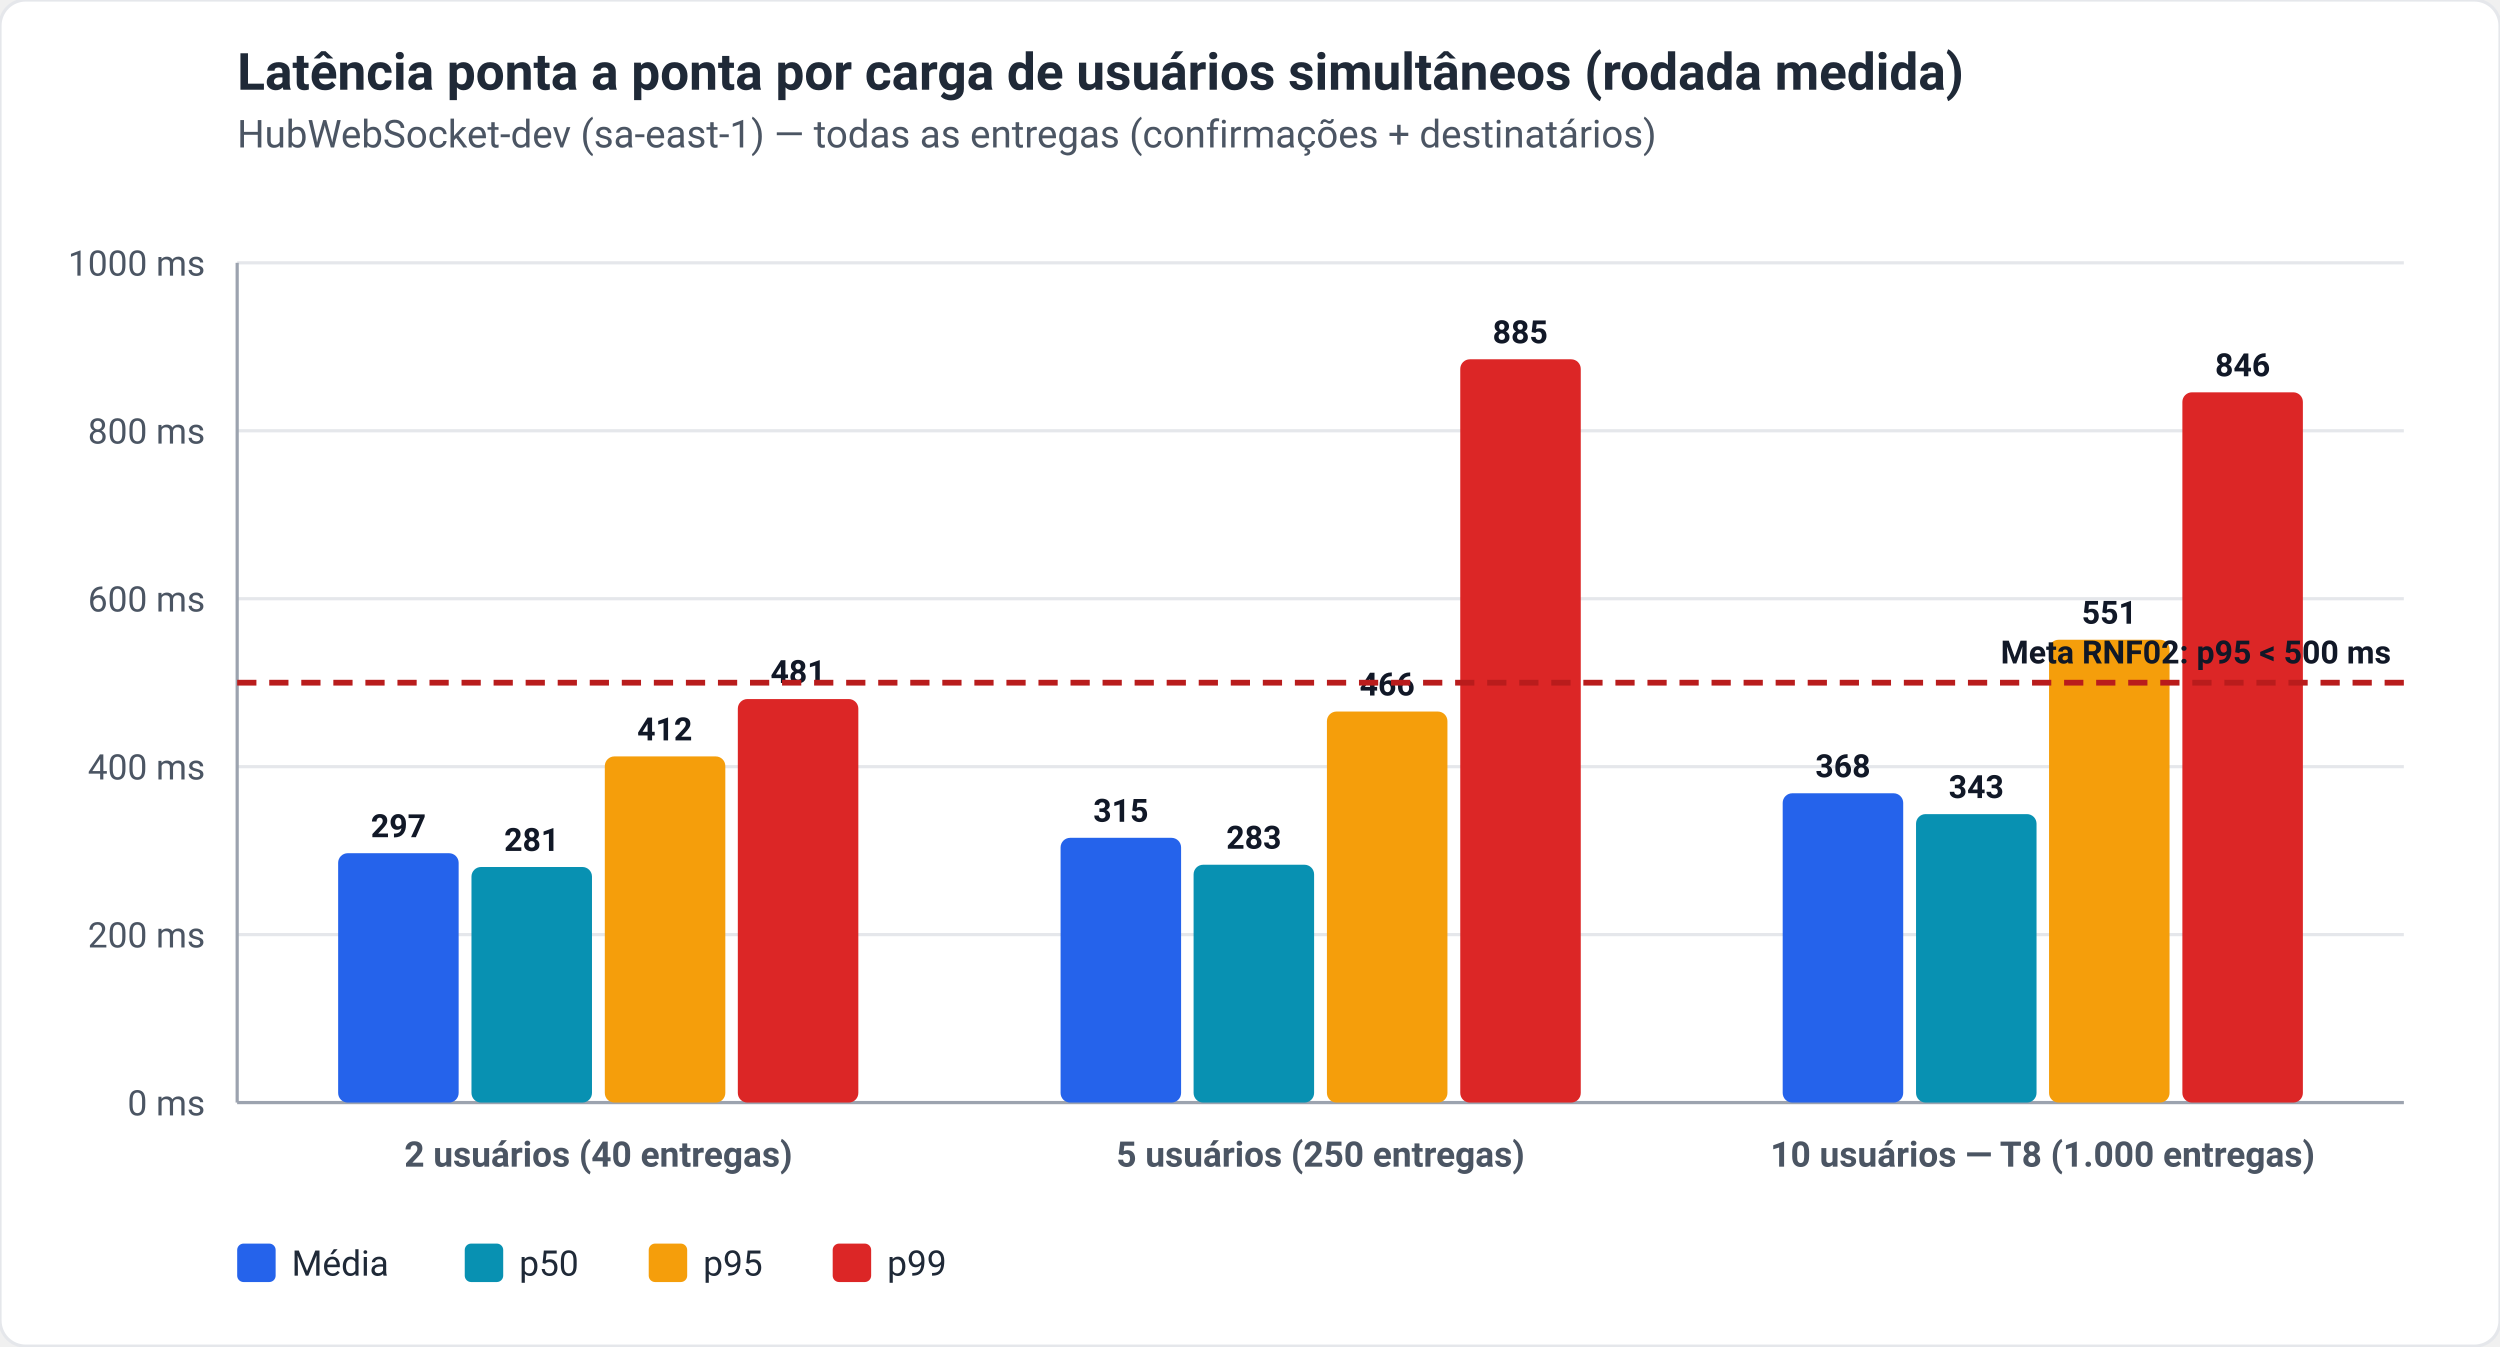
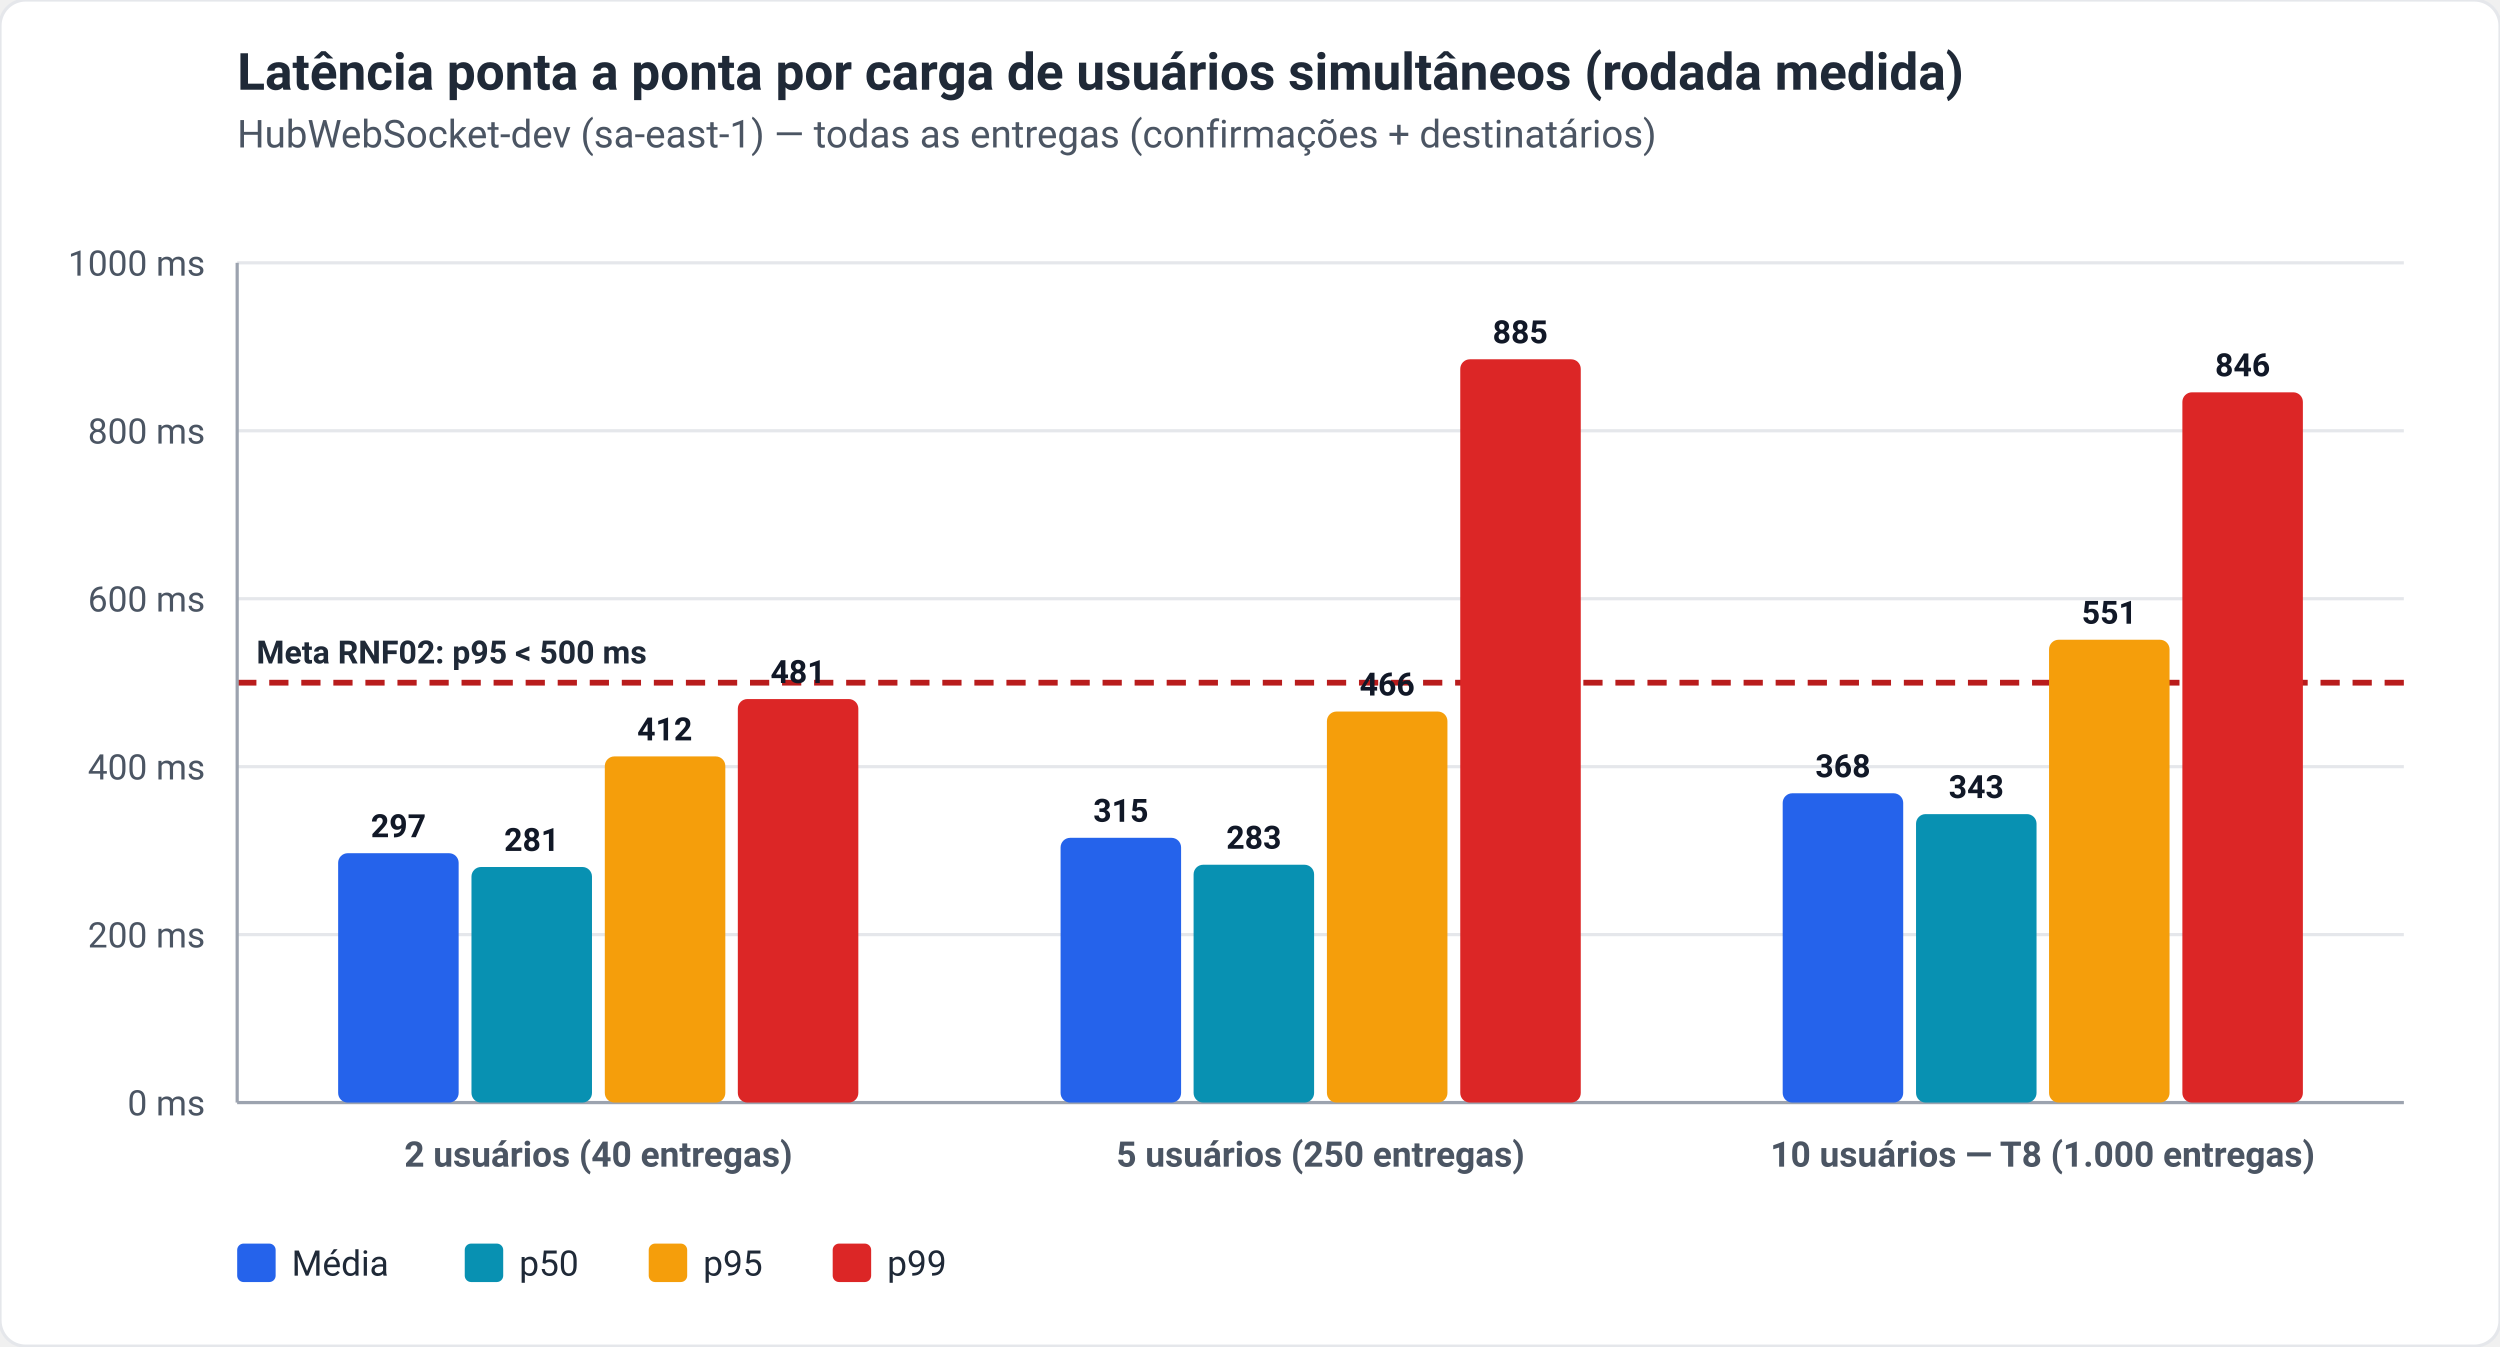
<svg xmlns="http://www.w3.org/2000/svg" viewBox="0 0 780 420" width="780" height="420" role="img" aria-label="Latência ponta a ponta por carga de usuários simultâneos (rodada medida)">
  <style>
text { font-family: -apple-system, BlinkMacSystemFont, 'Segoe UI', Roboto, sans-serif; fill: #1f2937; }
.title { font-size: 16px; font-weight: 700; }
.sub { font-size: 12px; fill: #4b5563; }
.axis { font-size: 11px; fill: #4b5563; }
.val { font-size: 10px; font-weight: 600; fill: #111827; }
+ .ref { font-size: 10px; font-weight: 600; }
.legend { font-size: 11px; }
</style>
  <rect width="780" height="420" rx="8" fill="#ffffff" stroke="#e5e7eb" />
  <text x="74" y="28" class="title">Latência ponta a ponta por carga de usuários simultâneos (rodada medida)</text>
  <text x="74" y="46" class="sub">HubWebSocket-dev (sa-east-1) — todas as entregas (confirmações + destinatários)</text>
  <line x1="74" y1="344.0" x2="750" y2="344.0" stroke="#e5e7eb" />
  <text x="64" y="348.0" text-anchor="end" class="axis">0 ms</text>
  <line x1="74" y1="291.6" x2="750" y2="291.6" stroke="#e5e7eb" />
  <text x="64" y="295.6" text-anchor="end" class="axis">200 ms</text>
  <line x1="74" y1="239.2" x2="750" y2="239.2" stroke="#e5e7eb" />
  <text x="64" y="243.2" text-anchor="end" class="axis">400 ms</text>
  <line x1="74" y1="186.8" x2="750" y2="186.8" stroke="#e5e7eb" />
  <text x="64" y="190.8" text-anchor="end" class="axis">600 ms</text>
  <line x1="74" y1="134.4" x2="750" y2="134.4" stroke="#e5e7eb" />
  <text x="64" y="138.4" text-anchor="end" class="axis">800 ms</text>
  <line x1="74" y1="82.0" x2="750" y2="82.0" stroke="#e5e7eb" />
  <text x="64" y="86.0" text-anchor="end" class="axis">1000 ms</text>
+   <line x1="74" y1="213.0" x2="750" y2="213.0" stroke="#b91c1c" stroke-width="1.8" stroke-dasharray="6,4" />
+   <text x="80" y="207.0" text-anchor="start" class="ref" fill="#b91c1c">Meta RNF02: p95 &lt; 500 ms</text>
  <line x1="74" y1="82" x2="74" y2="344" stroke="#9ca3af" />
  <line x1="74" y1="344" x2="750" y2="344" stroke="#9ca3af" />
  <rect x="105.5" y="266.2" width="37.6" height="77.8" rx="3" fill="#2563eb" />
  <text x="124.3" y="261.2" text-anchor="middle" class="val">297</text>
  <rect x="147.1" y="270.5" width="37.6" height="73.5" rx="3" fill="#0891b2" />
  <text x="165.9" y="265.5" text-anchor="middle" class="val">281</text>
  <rect x="188.7" y="236.0" width="37.6" height="108.0" rx="3" fill="#f59e0b" />
  <text x="207.4" y="231.0" text-anchor="middle" class="val">412</text>
  <rect x="230.2" y="218.1" width="37.6" height="125.9" rx="3" fill="#dc2626" />
  <text x="249.0" y="213.1" text-anchor="middle" class="val">481</text>
  <text x="186.7" y="364" text-anchor="middle" class="axis" font-weight="600">2 usuários (40 entregas)</text>
  <rect x="330.9" y="261.4" width="37.6" height="82.6" rx="3" fill="#2563eb" />
  <text x="349.7" y="256.4" text-anchor="middle" class="val">315</text>
  <rect x="372.4" y="269.8" width="37.6" height="74.2" rx="3" fill="#0891b2" />
  <text x="391.2" y="264.8" text-anchor="middle" class="val">283</text>
  <rect x="414.0" y="222.0" width="37.6" height="122.0" rx="3" fill="#f59e0b" />
  <text x="432.8" y="217.0" text-anchor="middle" class="val">466</text>
  <rect x="455.6" y="112.1" width="37.6" height="231.9" rx="3" fill="#dc2626" />
  <text x="474.3" y="107.1" text-anchor="middle" class="val">885</text>
  <text x="412.0" y="364" text-anchor="middle" class="axis" font-weight="600">5 usuários (250 entregas)</text>
  <rect x="556.2" y="247.5" width="37.6" height="96.5" rx="3" fill="#2563eb" />
  <text x="575.0" y="242.5" text-anchor="middle" class="val">368</text>
  <rect x="597.8" y="254.0" width="37.6" height="90.0" rx="3" fill="#0891b2" />
  <text x="616.6" y="249.0" text-anchor="middle" class="val">343</text>
  <rect x="639.3" y="199.6" width="37.6" height="144.4" rx="3" fill="#f59e0b" />
  <text x="658.1" y="194.6" text-anchor="middle" class="val">551</text>
  <rect x="680.9" y="122.4" width="37.6" height="221.6" rx="3" fill="#dc2626" />
  <text x="699.7" y="117.4" text-anchor="middle" class="val">846</text>
  <text x="637.3" y="364" text-anchor="middle" class="axis" font-weight="600">10 usuários — T8 (1.000 entregas)</text>
-   <line x1="74" y1="213.0" x2="750" y2="213.0" stroke="#b91c1c" stroke-width="1.8" stroke-dasharray="6,4" />
-   <text x="746" y="207.0" text-anchor="end" class="val" fill="#b91c1c">Meta RNF02: p95 &lt; 500 ms</text>
  <rect x="74" y="388" width="12" height="12" rx="2" fill="#2563eb" />
  <text x="91" y="398" class="legend">Média</text>
  <rect x="145.0" y="388" width="12" height="12" rx="2" fill="#0891b2" />
  <text x="162.0" y="398" class="legend">p50</text>
  <rect x="202.4" y="388" width="12" height="12" rx="2" fill="#f59e0b" />
  <text x="219.4" y="398" class="legend">p95</text>
  <rect x="259.8" y="388" width="12" height="12" rx="2" fill="#dc2626" />
  <text x="276.8" y="398" class="legend">p99</text>
</svg>
